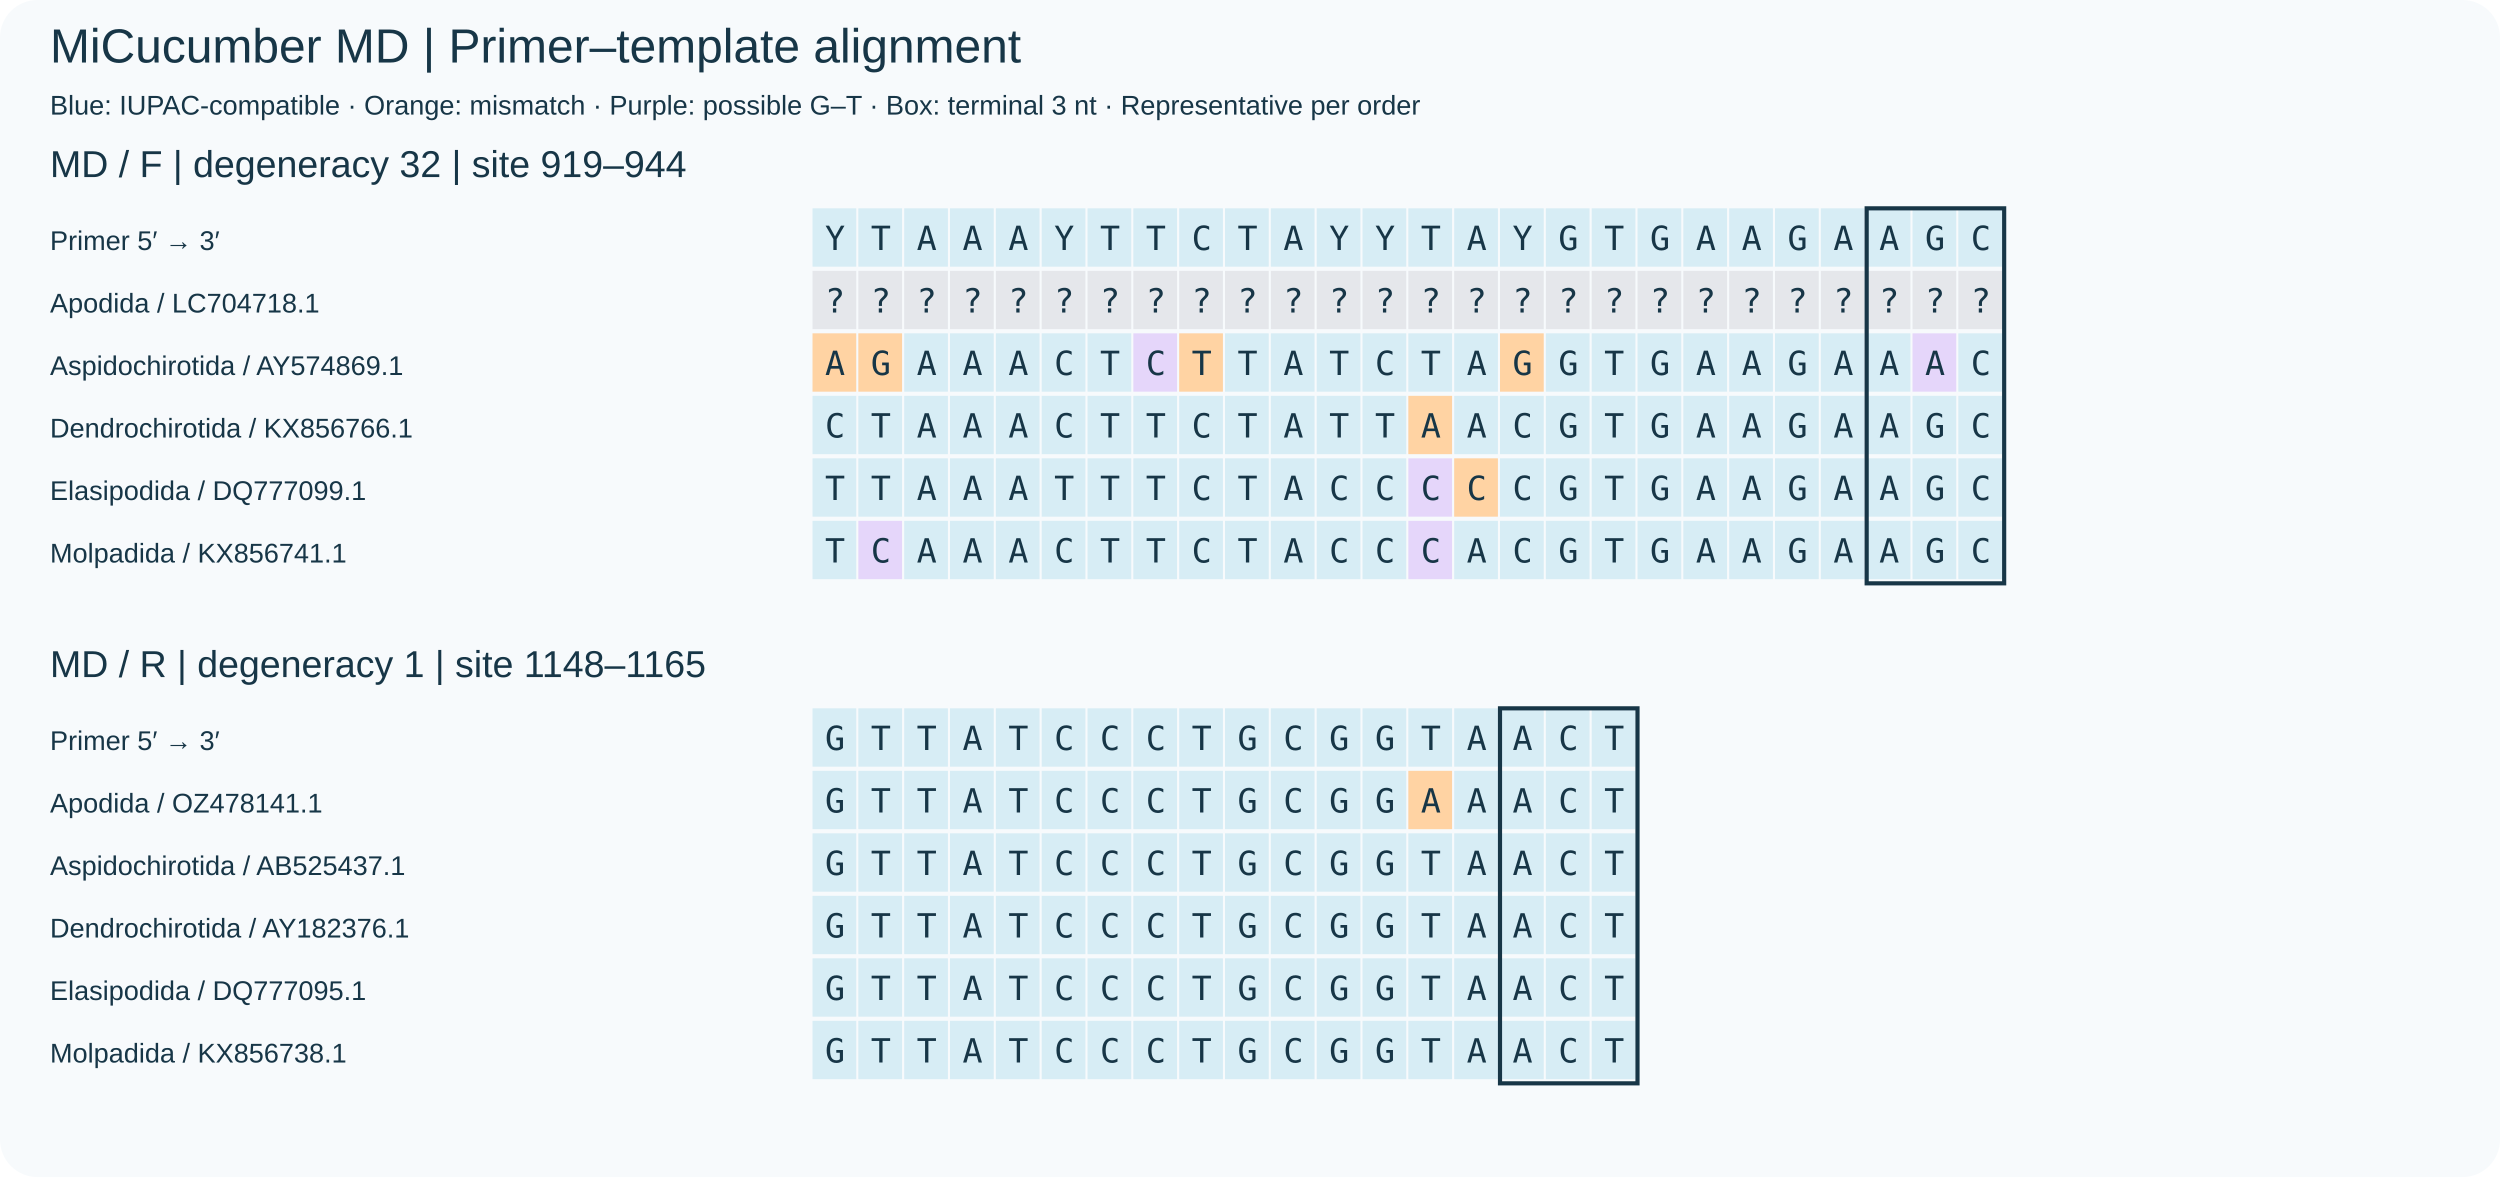
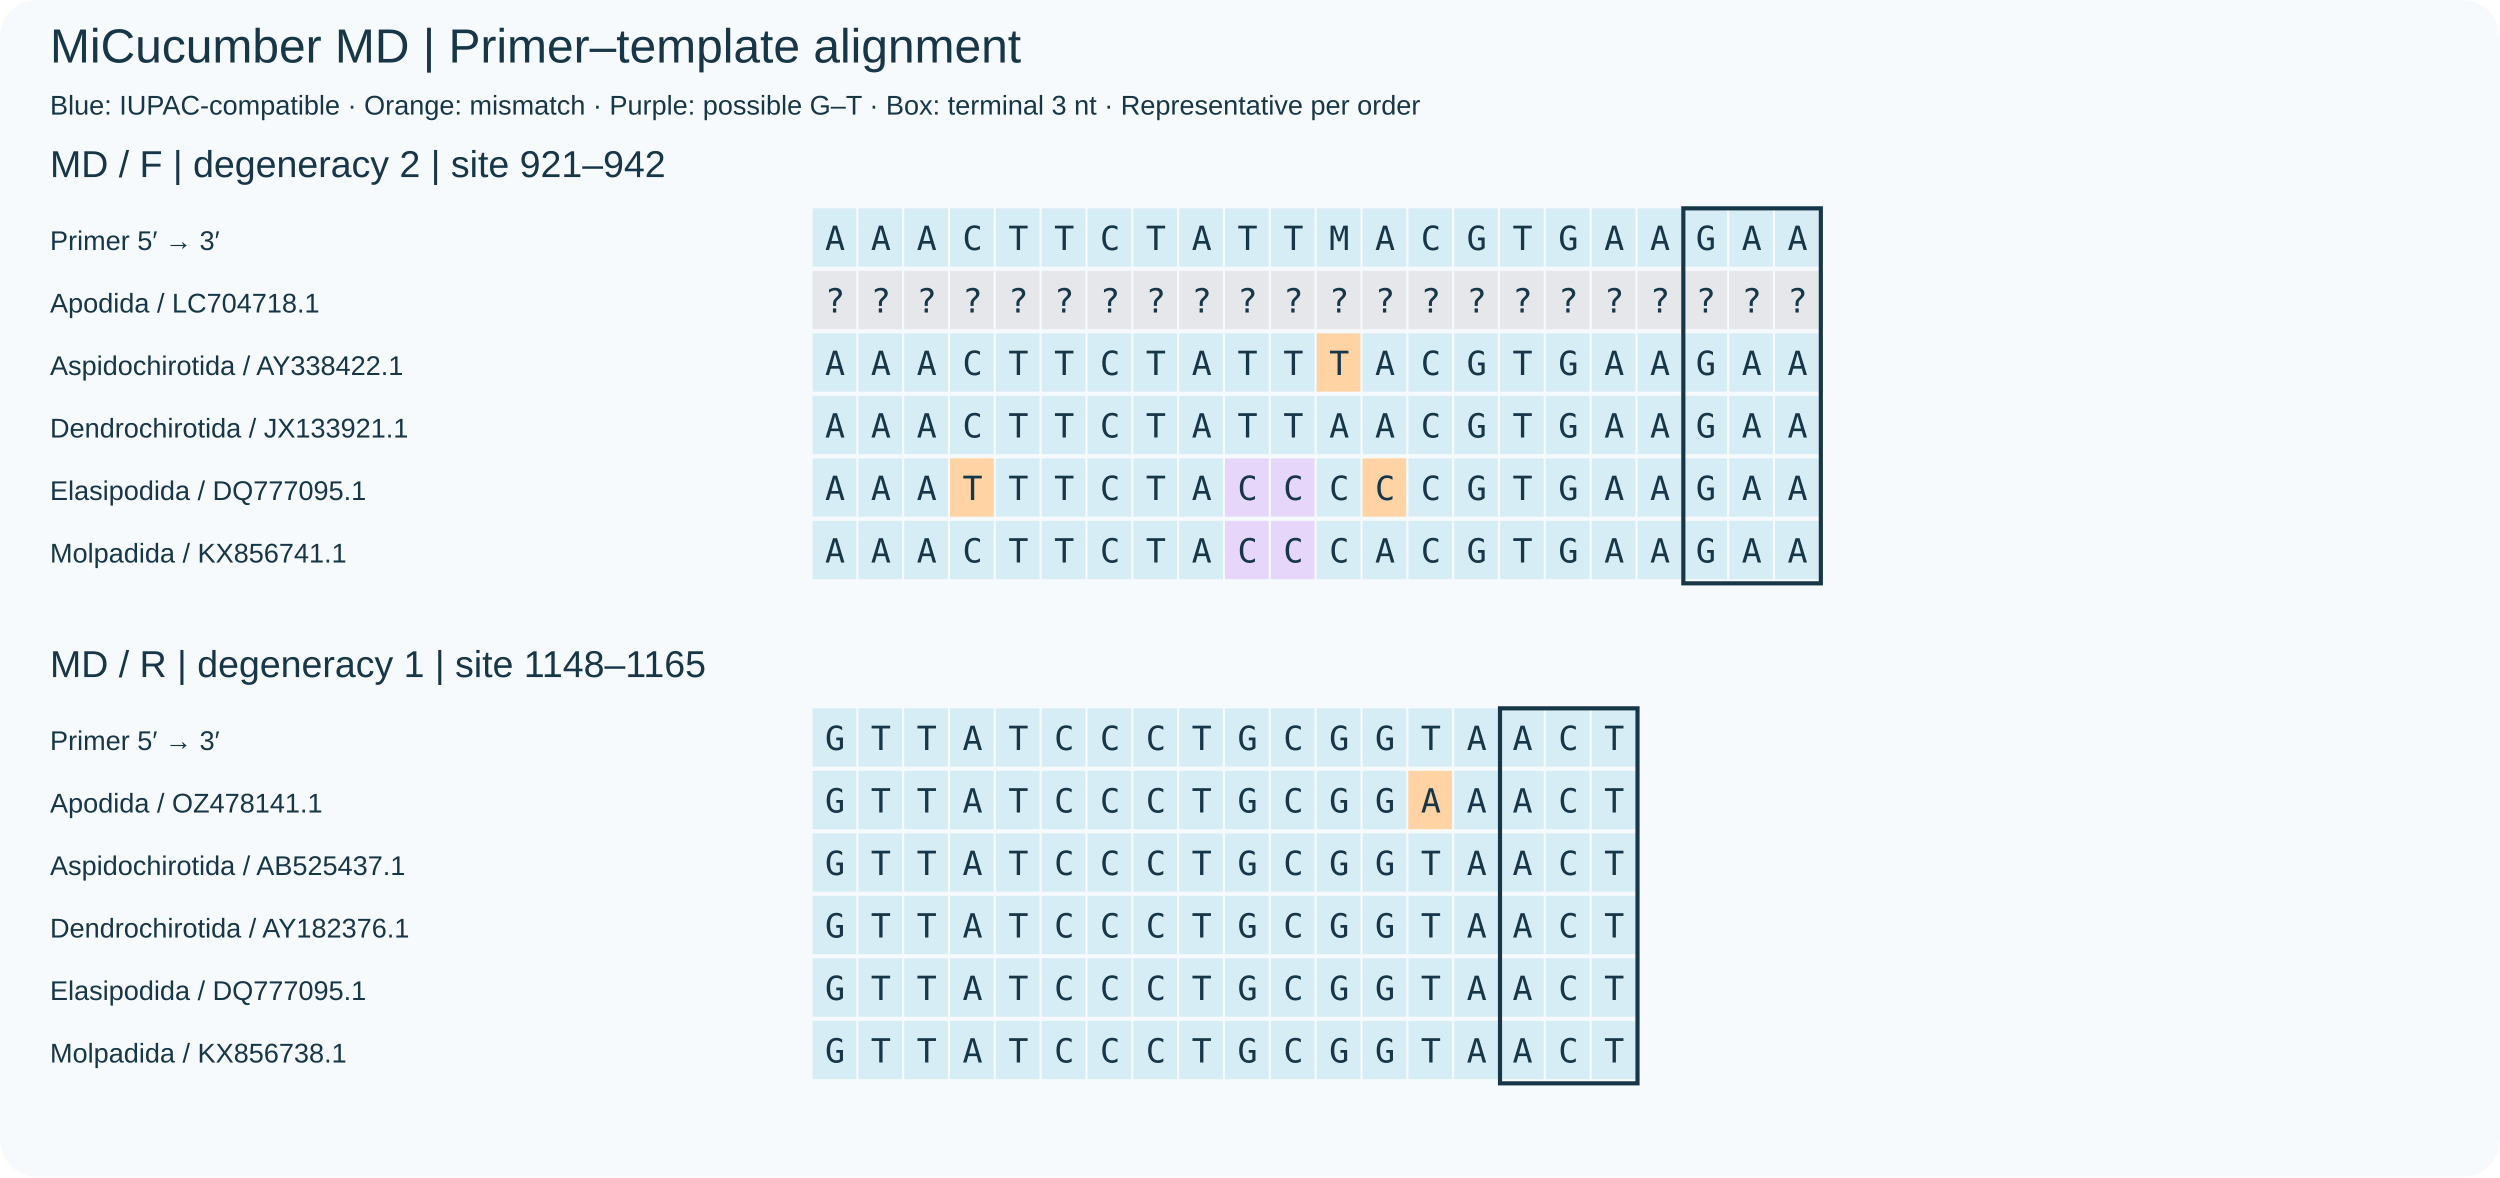
<svg xmlns="http://www.w3.org/2000/svg" width="1200" height="565">
  <rect width="100%" height="100%" rx="18" fill="#f7fafc" />
  <g font-family="Arial" fill="#173647">
    <text x="24" y="30" font-size="23">MiCucumber MD | Primer–template alignment</text>
    <text x="24" y="55" font-size="13">Blue: IUPAC-compatible · Orange: mismatch · Purple: possible G–T · Box: terminal 3 nt · Representative per order</text>
-     <text x="24" y="85" font-size="18">MD / F | degeneracy 32 | site 919–944</text>
+     <text x="24" y="85" font-size="18">MD / F | degeneracy 2 | site 921–942</text>
    <text x="24" y="120" font-size="13">Primer 5′ → 3′</text>
    <rect x="390" y="100" width="21" height="28" fill="#d7edf5" />
-     <text x="396" y="120" font-family="monospace" font-size="16">Y</text>
+     <text x="396" y="120" font-family="monospace" font-size="16">A</text>
    <rect x="412" y="100" width="21" height="28" fill="#d7edf5" />
-     <text x="418" y="120" font-family="monospace" font-size="16">T</text>
+     <text x="418" y="120" font-family="monospace" font-size="16">A</text>
    <rect x="434" y="100" width="21" height="28" fill="#d7edf5" />
    <text x="440" y="120" font-family="monospace" font-size="16">A</text>
    <rect x="456" y="100" width="21" height="28" fill="#d7edf5" />
-     <text x="462" y="120" font-family="monospace" font-size="16">A</text>
+     <text x="462" y="120" font-family="monospace" font-size="16">C</text>
    <rect x="478" y="100" width="21" height="28" fill="#d7edf5" />
-     <text x="484" y="120" font-family="monospace" font-size="16">A</text>
+     <text x="484" y="120" font-family="monospace" font-size="16">T</text>
    <rect x="500" y="100" width="21" height="28" fill="#d7edf5" />
-     <text x="506" y="120" font-family="monospace" font-size="16">Y</text>
+     <text x="506" y="120" font-family="monospace" font-size="16">T</text>
    <rect x="522" y="100" width="21" height="28" fill="#d7edf5" />
-     <text x="528" y="120" font-family="monospace" font-size="16">T</text>
+     <text x="528" y="120" font-family="monospace" font-size="16">C</text>
    <rect x="544" y="100" width="21" height="28" fill="#d7edf5" />
    <text x="550" y="120" font-family="monospace" font-size="16">T</text>
    <rect x="566" y="100" width="21" height="28" fill="#d7edf5" />
-     <text x="572" y="120" font-family="monospace" font-size="16">C</text>
+     <text x="572" y="120" font-family="monospace" font-size="16">A</text>
    <rect x="588" y="100" width="21" height="28" fill="#d7edf5" />
    <text x="594" y="120" font-family="monospace" font-size="16">T</text>
    <rect x="610" y="100" width="21" height="28" fill="#d7edf5" />
-     <text x="616" y="120" font-family="monospace" font-size="16">A</text>
+     <text x="616" y="120" font-family="monospace" font-size="16">T</text>
    <rect x="632" y="100" width="21" height="28" fill="#d7edf5" />
-     <text x="638" y="120" font-family="monospace" font-size="16">Y</text>
+     <text x="638" y="120" font-family="monospace" font-size="16">M</text>
    <rect x="654" y="100" width="21" height="28" fill="#d7edf5" />
-     <text x="660" y="120" font-family="monospace" font-size="16">Y</text>
+     <text x="660" y="120" font-family="monospace" font-size="16">A</text>
    <rect x="676" y="100" width="21" height="28" fill="#d7edf5" />
-     <text x="682" y="120" font-family="monospace" font-size="16">T</text>
+     <text x="682" y="120" font-family="monospace" font-size="16">C</text>
    <rect x="698" y="100" width="21" height="28" fill="#d7edf5" />
-     <text x="704" y="120" font-family="monospace" font-size="16">A</text>
+     <text x="704" y="120" font-family="monospace" font-size="16">G</text>
    <rect x="720" y="100" width="21" height="28" fill="#d7edf5" />
-     <text x="726" y="120" font-family="monospace" font-size="16">Y</text>
+     <text x="726" y="120" font-family="monospace" font-size="16">T</text>
    <rect x="742" y="100" width="21" height="28" fill="#d7edf5" />
    <text x="748" y="120" font-family="monospace" font-size="16">G</text>
    <rect x="764" y="100" width="21" height="28" fill="#d7edf5" />
-     <text x="770" y="120" font-family="monospace" font-size="16">T</text>
+     <text x="770" y="120" font-family="monospace" font-size="16">A</text>
    <rect x="786" y="100" width="21" height="28" fill="#d7edf5" />
-     <text x="792" y="120" font-family="monospace" font-size="16">G</text>
+     <text x="792" y="120" font-family="monospace" font-size="16">A</text>
    <rect x="808" y="100" width="21" height="28" fill="#d7edf5" />
-     <text x="814" y="120" font-family="monospace" font-size="16">A</text>
+     <text x="814" y="120" font-family="monospace" font-size="16">G</text>
    <rect x="830" y="100" width="21" height="28" fill="#d7edf5" />
    <text x="836" y="120" font-family="monospace" font-size="16">A</text>
    <rect x="852" y="100" width="21" height="28" fill="#d7edf5" />
-     <text x="858" y="120" font-family="monospace" font-size="16">G</text>
-     <rect x="874" y="100" width="21" height="28" fill="#d7edf5" />
-     <text x="880" y="120" font-family="monospace" font-size="16">A</text>
-     <rect x="896" y="100" width="21" height="28" fill="#d7edf5" />
-     <text x="902" y="120" font-family="monospace" font-size="16">A</text>
-     <rect x="918" y="100" width="21" height="28" fill="#d7edf5" />
-     <text x="924" y="120" font-family="monospace" font-size="16">G</text>
-     <rect x="940" y="100" width="21" height="28" fill="#d7edf5" />
-     <text x="946" y="120" font-family="monospace" font-size="16">C</text>
+     <text x="858" y="120" font-family="monospace" font-size="16">A</text>
    <text x="24" y="150" font-size="13">Apodida / LC704718.1</text>
    <rect x="390" y="130" width="21" height="28" fill="#e5e7eb" />
    <text x="396" y="150" font-family="monospace" font-size="16">?</text>
    <rect x="412" y="130" width="21" height="28" fill="#e5e7eb" />
    <text x="418" y="150" font-family="monospace" font-size="16">?</text>
    <rect x="434" y="130" width="21" height="28" fill="#e5e7eb" />
    <text x="440" y="150" font-family="monospace" font-size="16">?</text>
    <rect x="456" y="130" width="21" height="28" fill="#e5e7eb" />
    <text x="462" y="150" font-family="monospace" font-size="16">?</text>
    <rect x="478" y="130" width="21" height="28" fill="#e5e7eb" />
    <text x="484" y="150" font-family="monospace" font-size="16">?</text>
    <rect x="500" y="130" width="21" height="28" fill="#e5e7eb" />
    <text x="506" y="150" font-family="monospace" font-size="16">?</text>
    <rect x="522" y="130" width="21" height="28" fill="#e5e7eb" />
    <text x="528" y="150" font-family="monospace" font-size="16">?</text>
    <rect x="544" y="130" width="21" height="28" fill="#e5e7eb" />
    <text x="550" y="150" font-family="monospace" font-size="16">?</text>
    <rect x="566" y="130" width="21" height="28" fill="#e5e7eb" />
    <text x="572" y="150" font-family="monospace" font-size="16">?</text>
    <rect x="588" y="130" width="21" height="28" fill="#e5e7eb" />
    <text x="594" y="150" font-family="monospace" font-size="16">?</text>
    <rect x="610" y="130" width="21" height="28" fill="#e5e7eb" />
    <text x="616" y="150" font-family="monospace" font-size="16">?</text>
    <rect x="632" y="130" width="21" height="28" fill="#e5e7eb" />
    <text x="638" y="150" font-family="monospace" font-size="16">?</text>
    <rect x="654" y="130" width="21" height="28" fill="#e5e7eb" />
    <text x="660" y="150" font-family="monospace" font-size="16">?</text>
    <rect x="676" y="130" width="21" height="28" fill="#e5e7eb" />
    <text x="682" y="150" font-family="monospace" font-size="16">?</text>
    <rect x="698" y="130" width="21" height="28" fill="#e5e7eb" />
    <text x="704" y="150" font-family="monospace" font-size="16">?</text>
    <rect x="720" y="130" width="21" height="28" fill="#e5e7eb" />
    <text x="726" y="150" font-family="monospace" font-size="16">?</text>
    <rect x="742" y="130" width="21" height="28" fill="#e5e7eb" />
    <text x="748" y="150" font-family="monospace" font-size="16">?</text>
    <rect x="764" y="130" width="21" height="28" fill="#e5e7eb" />
    <text x="770" y="150" font-family="monospace" font-size="16">?</text>
    <rect x="786" y="130" width="21" height="28" fill="#e5e7eb" />
    <text x="792" y="150" font-family="monospace" font-size="16">?</text>
    <rect x="808" y="130" width="21" height="28" fill="#e5e7eb" />
    <text x="814" y="150" font-family="monospace" font-size="16">?</text>
    <rect x="830" y="130" width="21" height="28" fill="#e5e7eb" />
    <text x="836" y="150" font-family="monospace" font-size="16">?</text>
    <rect x="852" y="130" width="21" height="28" fill="#e5e7eb" />
    <text x="858" y="150" font-family="monospace" font-size="16">?</text>
-     <rect x="874" y="130" width="21" height="28" fill="#e5e7eb" />
-     <text x="880" y="150" font-family="monospace" font-size="16">?</text>
-     <rect x="896" y="130" width="21" height="28" fill="#e5e7eb" />
-     <text x="902" y="150" font-family="monospace" font-size="16">?</text>
-     <rect x="918" y="130" width="21" height="28" fill="#e5e7eb" />
-     <text x="924" y="150" font-family="monospace" font-size="16">?</text>
-     <rect x="940" y="130" width="21" height="28" fill="#e5e7eb" />
-     <text x="946" y="150" font-family="monospace" font-size="16">?</text>
-     <text x="24" y="180" font-size="13">Aspidochirotida / AY574869.1</text>
-     <rect x="390" y="160" width="21" height="28" fill="#ffd3a3" />
+     <text x="24" y="180" font-size="13">Aspidochirotida / AY338422.1</text>
+     <rect x="390" y="160" width="21" height="28" fill="#d7edf5" />
    <text x="396" y="180" font-family="monospace" font-size="16">A</text>
-     <rect x="412" y="160" width="21" height="28" fill="#ffd3a3" />
-     <text x="418" y="180" font-family="monospace" font-size="16">G</text>
+     <rect x="412" y="160" width="21" height="28" fill="#d7edf5" />
+     <text x="418" y="180" font-family="monospace" font-size="16">A</text>
    <rect x="434" y="160" width="21" height="28" fill="#d7edf5" />
    <text x="440" y="180" font-family="monospace" font-size="16">A</text>
    <rect x="456" y="160" width="21" height="28" fill="#d7edf5" />
-     <text x="462" y="180" font-family="monospace" font-size="16">A</text>
+     <text x="462" y="180" font-family="monospace" font-size="16">C</text>
    <rect x="478" y="160" width="21" height="28" fill="#d7edf5" />
-     <text x="484" y="180" font-family="monospace" font-size="16">A</text>
+     <text x="484" y="180" font-family="monospace" font-size="16">T</text>
    <rect x="500" y="160" width="21" height="28" fill="#d7edf5" />
-     <text x="506" y="180" font-family="monospace" font-size="16">C</text>
+     <text x="506" y="180" font-family="monospace" font-size="16">T</text>
    <rect x="522" y="160" width="21" height="28" fill="#d7edf5" />
-     <text x="528" y="180" font-family="monospace" font-size="16">T</text>
-     <rect x="544" y="160" width="21" height="28" fill="#e5d6fa" />
-     <text x="550" y="180" font-family="monospace" font-size="16">C</text>
-     <rect x="566" y="160" width="21" height="28" fill="#ffd3a3" />
-     <text x="572" y="180" font-family="monospace" font-size="16">T</text>
+     <text x="528" y="180" font-family="monospace" font-size="16">C</text>
+     <rect x="544" y="160" width="21" height="28" fill="#d7edf5" />
+     <text x="550" y="180" font-family="monospace" font-size="16">T</text>
+     <rect x="566" y="160" width="21" height="28" fill="#d7edf5" />
+     <text x="572" y="180" font-family="monospace" font-size="16">A</text>
    <rect x="588" y="160" width="21" height="28" fill="#d7edf5" />
    <text x="594" y="180" font-family="monospace" font-size="16">T</text>
    <rect x="610" y="160" width="21" height="28" fill="#d7edf5" />
-     <text x="616" y="180" font-family="monospace" font-size="16">A</text>
-     <rect x="632" y="160" width="21" height="28" fill="#d7edf5" />
+     <text x="616" y="180" font-family="monospace" font-size="16">T</text>
+     <rect x="632" y="160" width="21" height="28" fill="#ffd3a3" />
    <text x="638" y="180" font-family="monospace" font-size="16">T</text>
    <rect x="654" y="160" width="21" height="28" fill="#d7edf5" />
-     <text x="660" y="180" font-family="monospace" font-size="16">C</text>
+     <text x="660" y="180" font-family="monospace" font-size="16">A</text>
    <rect x="676" y="160" width="21" height="28" fill="#d7edf5" />
-     <text x="682" y="180" font-family="monospace" font-size="16">T</text>
+     <text x="682" y="180" font-family="monospace" font-size="16">C</text>
    <rect x="698" y="160" width="21" height="28" fill="#d7edf5" />
-     <text x="704" y="180" font-family="monospace" font-size="16">A</text>
-     <rect x="720" y="160" width="21" height="28" fill="#ffd3a3" />
-     <text x="726" y="180" font-family="monospace" font-size="16">G</text>
+     <text x="704" y="180" font-family="monospace" font-size="16">G</text>
+     <rect x="720" y="160" width="21" height="28" fill="#d7edf5" />
+     <text x="726" y="180" font-family="monospace" font-size="16">T</text>
    <rect x="742" y="160" width="21" height="28" fill="#d7edf5" />
    <text x="748" y="180" font-family="monospace" font-size="16">G</text>
    <rect x="764" y="160" width="21" height="28" fill="#d7edf5" />
-     <text x="770" y="180" font-family="monospace" font-size="16">T</text>
+     <text x="770" y="180" font-family="monospace" font-size="16">A</text>
    <rect x="786" y="160" width="21" height="28" fill="#d7edf5" />
-     <text x="792" y="180" font-family="monospace" font-size="16">G</text>
+     <text x="792" y="180" font-family="monospace" font-size="16">A</text>
    <rect x="808" y="160" width="21" height="28" fill="#d7edf5" />
-     <text x="814" y="180" font-family="monospace" font-size="16">A</text>
+     <text x="814" y="180" font-family="monospace" font-size="16">G</text>
    <rect x="830" y="160" width="21" height="28" fill="#d7edf5" />
    <text x="836" y="180" font-family="monospace" font-size="16">A</text>
    <rect x="852" y="160" width="21" height="28" fill="#d7edf5" />
-     <text x="858" y="180" font-family="monospace" font-size="16">G</text>
-     <rect x="874" y="160" width="21" height="28" fill="#d7edf5" />
-     <text x="880" y="180" font-family="monospace" font-size="16">A</text>
-     <rect x="896" y="160" width="21" height="28" fill="#d7edf5" />
-     <text x="902" y="180" font-family="monospace" font-size="16">A</text>
-     <rect x="918" y="160" width="21" height="28" fill="#e5d6fa" />
-     <text x="924" y="180" font-family="monospace" font-size="16">A</text>
-     <rect x="940" y="160" width="21" height="28" fill="#d7edf5" />
-     <text x="946" y="180" font-family="monospace" font-size="16">C</text>
-     <text x="24" y="210" font-size="13">Dendrochirotida / KX856766.1</text>
+     <text x="858" y="180" font-family="monospace" font-size="16">A</text>
+     <text x="24" y="210" font-size="13">Dendrochirotida / JX133921.1</text>
    <rect x="390" y="190" width="21" height="28" fill="#d7edf5" />
-     <text x="396" y="210" font-family="monospace" font-size="16">C</text>
+     <text x="396" y="210" font-family="monospace" font-size="16">A</text>
    <rect x="412" y="190" width="21" height="28" fill="#d7edf5" />
-     <text x="418" y="210" font-family="monospace" font-size="16">T</text>
+     <text x="418" y="210" font-family="monospace" font-size="16">A</text>
    <rect x="434" y="190" width="21" height="28" fill="#d7edf5" />
    <text x="440" y="210" font-family="monospace" font-size="16">A</text>
    <rect x="456" y="190" width="21" height="28" fill="#d7edf5" />
-     <text x="462" y="210" font-family="monospace" font-size="16">A</text>
+     <text x="462" y="210" font-family="monospace" font-size="16">C</text>
    <rect x="478" y="190" width="21" height="28" fill="#d7edf5" />
-     <text x="484" y="210" font-family="monospace" font-size="16">A</text>
+     <text x="484" y="210" font-family="monospace" font-size="16">T</text>
    <rect x="500" y="190" width="21" height="28" fill="#d7edf5" />
-     <text x="506" y="210" font-family="monospace" font-size="16">C</text>
+     <text x="506" y="210" font-family="monospace" font-size="16">T</text>
    <rect x="522" y="190" width="21" height="28" fill="#d7edf5" />
-     <text x="528" y="210" font-family="monospace" font-size="16">T</text>
+     <text x="528" y="210" font-family="monospace" font-size="16">C</text>
    <rect x="544" y="190" width="21" height="28" fill="#d7edf5" />
    <text x="550" y="210" font-family="monospace" font-size="16">T</text>
    <rect x="566" y="190" width="21" height="28" fill="#d7edf5" />
-     <text x="572" y="210" font-family="monospace" font-size="16">C</text>
+     <text x="572" y="210" font-family="monospace" font-size="16">A</text>
    <rect x="588" y="190" width="21" height="28" fill="#d7edf5" />
    <text x="594" y="210" font-family="monospace" font-size="16">T</text>
    <rect x="610" y="190" width="21" height="28" fill="#d7edf5" />
-     <text x="616" y="210" font-family="monospace" font-size="16">A</text>
+     <text x="616" y="210" font-family="monospace" font-size="16">T</text>
    <rect x="632" y="190" width="21" height="28" fill="#d7edf5" />
-     <text x="638" y="210" font-family="monospace" font-size="16">T</text>
+     <text x="638" y="210" font-family="monospace" font-size="16">A</text>
    <rect x="654" y="190" width="21" height="28" fill="#d7edf5" />
-     <text x="660" y="210" font-family="monospace" font-size="16">T</text>
-     <rect x="676" y="190" width="21" height="28" fill="#ffd3a3" />
-     <text x="682" y="210" font-family="monospace" font-size="16">A</text>
+     <text x="660" y="210" font-family="monospace" font-size="16">A</text>
+     <rect x="676" y="190" width="21" height="28" fill="#d7edf5" />
+     <text x="682" y="210" font-family="monospace" font-size="16">C</text>
    <rect x="698" y="190" width="21" height="28" fill="#d7edf5" />
-     <text x="704" y="210" font-family="monospace" font-size="16">A</text>
+     <text x="704" y="210" font-family="monospace" font-size="16">G</text>
    <rect x="720" y="190" width="21" height="28" fill="#d7edf5" />
-     <text x="726" y="210" font-family="monospace" font-size="16">C</text>
+     <text x="726" y="210" font-family="monospace" font-size="16">T</text>
    <rect x="742" y="190" width="21" height="28" fill="#d7edf5" />
    <text x="748" y="210" font-family="monospace" font-size="16">G</text>
    <rect x="764" y="190" width="21" height="28" fill="#d7edf5" />
-     <text x="770" y="210" font-family="monospace" font-size="16">T</text>
+     <text x="770" y="210" font-family="monospace" font-size="16">A</text>
    <rect x="786" y="190" width="21" height="28" fill="#d7edf5" />
-     <text x="792" y="210" font-family="monospace" font-size="16">G</text>
+     <text x="792" y="210" font-family="monospace" font-size="16">A</text>
    <rect x="808" y="190" width="21" height="28" fill="#d7edf5" />
-     <text x="814" y="210" font-family="monospace" font-size="16">A</text>
+     <text x="814" y="210" font-family="monospace" font-size="16">G</text>
    <rect x="830" y="190" width="21" height="28" fill="#d7edf5" />
    <text x="836" y="210" font-family="monospace" font-size="16">A</text>
    <rect x="852" y="190" width="21" height="28" fill="#d7edf5" />
-     <text x="858" y="210" font-family="monospace" font-size="16">G</text>
-     <rect x="874" y="190" width="21" height="28" fill="#d7edf5" />
-     <text x="880" y="210" font-family="monospace" font-size="16">A</text>
-     <rect x="896" y="190" width="21" height="28" fill="#d7edf5" />
-     <text x="902" y="210" font-family="monospace" font-size="16">A</text>
-     <rect x="918" y="190" width="21" height="28" fill="#d7edf5" />
-     <text x="924" y="210" font-family="monospace" font-size="16">G</text>
-     <rect x="940" y="190" width="21" height="28" fill="#d7edf5" />
-     <text x="946" y="210" font-family="monospace" font-size="16">C</text>
-     <text x="24" y="240" font-size="13">Elasipodida / DQ777099.1</text>
+     <text x="858" y="210" font-family="monospace" font-size="16">A</text>
+     <text x="24" y="240" font-size="13">Elasipodida / DQ777095.1</text>
    <rect x="390" y="220" width="21" height="28" fill="#d7edf5" />
-     <text x="396" y="240" font-family="monospace" font-size="16">T</text>
+     <text x="396" y="240" font-family="monospace" font-size="16">A</text>
    <rect x="412" y="220" width="21" height="28" fill="#d7edf5" />
-     <text x="418" y="240" font-family="monospace" font-size="16">T</text>
+     <text x="418" y="240" font-family="monospace" font-size="16">A</text>
    <rect x="434" y="220" width="21" height="28" fill="#d7edf5" />
    <text x="440" y="240" font-family="monospace" font-size="16">A</text>
-     <rect x="456" y="220" width="21" height="28" fill="#d7edf5" />
-     <text x="462" y="240" font-family="monospace" font-size="16">A</text>
+     <rect x="456" y="220" width="21" height="28" fill="#ffd3a3" />
+     <text x="462" y="240" font-family="monospace" font-size="16">T</text>
    <rect x="478" y="220" width="21" height="28" fill="#d7edf5" />
-     <text x="484" y="240" font-family="monospace" font-size="16">A</text>
+     <text x="484" y="240" font-family="monospace" font-size="16">T</text>
    <rect x="500" y="220" width="21" height="28" fill="#d7edf5" />
    <text x="506" y="240" font-family="monospace" font-size="16">T</text>
    <rect x="522" y="220" width="21" height="28" fill="#d7edf5" />
-     <text x="528" y="240" font-family="monospace" font-size="16">T</text>
+     <text x="528" y="240" font-family="monospace" font-size="16">C</text>
    <rect x="544" y="220" width="21" height="28" fill="#d7edf5" />
    <text x="550" y="240" font-family="monospace" font-size="16">T</text>
    <rect x="566" y="220" width="21" height="28" fill="#d7edf5" />
-     <text x="572" y="240" font-family="monospace" font-size="16">C</text>
-     <rect x="588" y="220" width="21" height="28" fill="#d7edf5" />
-     <text x="594" y="240" font-family="monospace" font-size="16">T</text>
-     <rect x="610" y="220" width="21" height="28" fill="#d7edf5" />
-     <text x="616" y="240" font-family="monospace" font-size="16">A</text>
+     <text x="572" y="240" font-family="monospace" font-size="16">A</text>
+     <rect x="588" y="220" width="21" height="28" fill="#e5d6fa" />
+     <text x="594" y="240" font-family="monospace" font-size="16">C</text>
+     <rect x="610" y="220" width="21" height="28" fill="#e5d6fa" />
+     <text x="616" y="240" font-family="monospace" font-size="16">C</text>
    <rect x="632" y="220" width="21" height="28" fill="#d7edf5" />
    <text x="638" y="240" font-family="monospace" font-size="16">C</text>
-     <rect x="654" y="220" width="21" height="28" fill="#d7edf5" />
+     <rect x="654" y="220" width="21" height="28" fill="#ffd3a3" />
    <text x="660" y="240" font-family="monospace" font-size="16">C</text>
-     <rect x="676" y="220" width="21" height="28" fill="#e5d6fa" />
+     <rect x="676" y="220" width="21" height="28" fill="#d7edf5" />
    <text x="682" y="240" font-family="monospace" font-size="16">C</text>
-     <rect x="698" y="220" width="21" height="28" fill="#ffd3a3" />
-     <text x="704" y="240" font-family="monospace" font-size="16">C</text>
+     <rect x="698" y="220" width="21" height="28" fill="#d7edf5" />
+     <text x="704" y="240" font-family="monospace" font-size="16">G</text>
    <rect x="720" y="220" width="21" height="28" fill="#d7edf5" />
-     <text x="726" y="240" font-family="monospace" font-size="16">C</text>
+     <text x="726" y="240" font-family="monospace" font-size="16">T</text>
    <rect x="742" y="220" width="21" height="28" fill="#d7edf5" />
    <text x="748" y="240" font-family="monospace" font-size="16">G</text>
    <rect x="764" y="220" width="21" height="28" fill="#d7edf5" />
-     <text x="770" y="240" font-family="monospace" font-size="16">T</text>
+     <text x="770" y="240" font-family="monospace" font-size="16">A</text>
    <rect x="786" y="220" width="21" height="28" fill="#d7edf5" />
-     <text x="792" y="240" font-family="monospace" font-size="16">G</text>
+     <text x="792" y="240" font-family="monospace" font-size="16">A</text>
    <rect x="808" y="220" width="21" height="28" fill="#d7edf5" />
-     <text x="814" y="240" font-family="monospace" font-size="16">A</text>
+     <text x="814" y="240" font-family="monospace" font-size="16">G</text>
    <rect x="830" y="220" width="21" height="28" fill="#d7edf5" />
    <text x="836" y="240" font-family="monospace" font-size="16">A</text>
    <rect x="852" y="220" width="21" height="28" fill="#d7edf5" />
-     <text x="858" y="240" font-family="monospace" font-size="16">G</text>
-     <rect x="874" y="220" width="21" height="28" fill="#d7edf5" />
-     <text x="880" y="240" font-family="monospace" font-size="16">A</text>
-     <rect x="896" y="220" width="21" height="28" fill="#d7edf5" />
-     <text x="902" y="240" font-family="monospace" font-size="16">A</text>
-     <rect x="918" y="220" width="21" height="28" fill="#d7edf5" />
-     <text x="924" y="240" font-family="monospace" font-size="16">G</text>
-     <rect x="940" y="220" width="21" height="28" fill="#d7edf5" />
-     <text x="946" y="240" font-family="monospace" font-size="16">C</text>
+     <text x="858" y="240" font-family="monospace" font-size="16">A</text>
    <text x="24" y="270" font-size="13">Molpadida / KX856741.1</text>
    <rect x="390" y="250" width="21" height="28" fill="#d7edf5" />
-     <text x="396" y="270" font-family="monospace" font-size="16">T</text>
-     <rect x="412" y="250" width="21" height="28" fill="#e5d6fa" />
-     <text x="418" y="270" font-family="monospace" font-size="16">C</text>
+     <text x="396" y="270" font-family="monospace" font-size="16">A</text>
+     <rect x="412" y="250" width="21" height="28" fill="#d7edf5" />
+     <text x="418" y="270" font-family="monospace" font-size="16">A</text>
    <rect x="434" y="250" width="21" height="28" fill="#d7edf5" />
    <text x="440" y="270" font-family="monospace" font-size="16">A</text>
    <rect x="456" y="250" width="21" height="28" fill="#d7edf5" />
-     <text x="462" y="270" font-family="monospace" font-size="16">A</text>
+     <text x="462" y="270" font-family="monospace" font-size="16">C</text>
    <rect x="478" y="250" width="21" height="28" fill="#d7edf5" />
-     <text x="484" y="270" font-family="monospace" font-size="16">A</text>
+     <text x="484" y="270" font-family="monospace" font-size="16">T</text>
    <rect x="500" y="250" width="21" height="28" fill="#d7edf5" />
-     <text x="506" y="270" font-family="monospace" font-size="16">C</text>
+     <text x="506" y="270" font-family="monospace" font-size="16">T</text>
    <rect x="522" y="250" width="21" height="28" fill="#d7edf5" />
-     <text x="528" y="270" font-family="monospace" font-size="16">T</text>
+     <text x="528" y="270" font-family="monospace" font-size="16">C</text>
    <rect x="544" y="250" width="21" height="28" fill="#d7edf5" />
    <text x="550" y="270" font-family="monospace" font-size="16">T</text>
    <rect x="566" y="250" width="21" height="28" fill="#d7edf5" />
-     <text x="572" y="270" font-family="monospace" font-size="16">C</text>
-     <rect x="588" y="250" width="21" height="28" fill="#d7edf5" />
-     <text x="594" y="270" font-family="monospace" font-size="16">T</text>
-     <rect x="610" y="250" width="21" height="28" fill="#d7edf5" />
-     <text x="616" y="270" font-family="monospace" font-size="16">A</text>
+     <text x="572" y="270" font-family="monospace" font-size="16">A</text>
+     <rect x="588" y="250" width="21" height="28" fill="#e5d6fa" />
+     <text x="594" y="270" font-family="monospace" font-size="16">C</text>
+     <rect x="610" y="250" width="21" height="28" fill="#e5d6fa" />
+     <text x="616" y="270" font-family="monospace" font-size="16">C</text>
    <rect x="632" y="250" width="21" height="28" fill="#d7edf5" />
    <text x="638" y="270" font-family="monospace" font-size="16">C</text>
    <rect x="654" y="250" width="21" height="28" fill="#d7edf5" />
-     <text x="660" y="270" font-family="monospace" font-size="16">C</text>
-     <rect x="676" y="250" width="21" height="28" fill="#e5d6fa" />
+     <text x="660" y="270" font-family="monospace" font-size="16">A</text>
+     <rect x="676" y="250" width="21" height="28" fill="#d7edf5" />
    <text x="682" y="270" font-family="monospace" font-size="16">C</text>
    <rect x="698" y="250" width="21" height="28" fill="#d7edf5" />
-     <text x="704" y="270" font-family="monospace" font-size="16">A</text>
+     <text x="704" y="270" font-family="monospace" font-size="16">G</text>
    <rect x="720" y="250" width="21" height="28" fill="#d7edf5" />
-     <text x="726" y="270" font-family="monospace" font-size="16">C</text>
+     <text x="726" y="270" font-family="monospace" font-size="16">T</text>
    <rect x="742" y="250" width="21" height="28" fill="#d7edf5" />
    <text x="748" y="270" font-family="monospace" font-size="16">G</text>
    <rect x="764" y="250" width="21" height="28" fill="#d7edf5" />
-     <text x="770" y="270" font-family="monospace" font-size="16">T</text>
+     <text x="770" y="270" font-family="monospace" font-size="16">A</text>
    <rect x="786" y="250" width="21" height="28" fill="#d7edf5" />
-     <text x="792" y="270" font-family="monospace" font-size="16">G</text>
+     <text x="792" y="270" font-family="monospace" font-size="16">A</text>
    <rect x="808" y="250" width="21" height="28" fill="#d7edf5" />
-     <text x="814" y="270" font-family="monospace" font-size="16">A</text>
+     <text x="814" y="270" font-family="monospace" font-size="16">G</text>
    <rect x="830" y="250" width="21" height="28" fill="#d7edf5" />
    <text x="836" y="270" font-family="monospace" font-size="16">A</text>
    <rect x="852" y="250" width="21" height="28" fill="#d7edf5" />
-     <text x="858" y="270" font-family="monospace" font-size="16">G</text>
-     <rect x="874" y="250" width="21" height="28" fill="#d7edf5" />
-     <text x="880" y="270" font-family="monospace" font-size="16">A</text>
-     <rect x="896" y="250" width="21" height="28" fill="#d7edf5" />
-     <text x="902" y="270" font-family="monospace" font-size="16">A</text>
-     <rect x="918" y="250" width="21" height="28" fill="#d7edf5" />
-     <text x="924" y="270" font-family="monospace" font-size="16">G</text>
-     <rect x="940" y="250" width="21" height="28" fill="#d7edf5" />
-     <text x="946" y="270" font-family="monospace" font-size="16">C</text>
-     <rect x="896" y="100" width="66" height="180" fill="none" stroke="#173647" stroke-width="2" />
+     <text x="858" y="270" font-family="monospace" font-size="16">A</text>
+     <rect x="808" y="100" width="66" height="180" fill="none" stroke="#173647" stroke-width="2" />
    <text x="24" y="325" font-size="18">MD / R | degeneracy 1 | site 1148–1165</text>
    <text x="24" y="360" font-size="13">Primer 5′ → 3′</text>
    <rect x="390" y="340" width="21" height="28" fill="#d7edf5" />
    <text x="396" y="360" font-family="monospace" font-size="16">G</text>
    <rect x="412" y="340" width="21" height="28" fill="#d7edf5" />
    <text x="418" y="360" font-family="monospace" font-size="16">T</text>
    <rect x="434" y="340" width="21" height="28" fill="#d7edf5" />
    <text x="440" y="360" font-family="monospace" font-size="16">T</text>
    <rect x="456" y="340" width="21" height="28" fill="#d7edf5" />
    <text x="462" y="360" font-family="monospace" font-size="16">A</text>
    <rect x="478" y="340" width="21" height="28" fill="#d7edf5" />
    <text x="484" y="360" font-family="monospace" font-size="16">T</text>
    <rect x="500" y="340" width="21" height="28" fill="#d7edf5" />
    <text x="506" y="360" font-family="monospace" font-size="16">C</text>
    <rect x="522" y="340" width="21" height="28" fill="#d7edf5" />
    <text x="528" y="360" font-family="monospace" font-size="16">C</text>
    <rect x="544" y="340" width="21" height="28" fill="#d7edf5" />
    <text x="550" y="360" font-family="monospace" font-size="16">C</text>
    <rect x="566" y="340" width="21" height="28" fill="#d7edf5" />
    <text x="572" y="360" font-family="monospace" font-size="16">T</text>
    <rect x="588" y="340" width="21" height="28" fill="#d7edf5" />
    <text x="594" y="360" font-family="monospace" font-size="16">G</text>
    <rect x="610" y="340" width="21" height="28" fill="#d7edf5" />
    <text x="616" y="360" font-family="monospace" font-size="16">C</text>
    <rect x="632" y="340" width="21" height="28" fill="#d7edf5" />
    <text x="638" y="360" font-family="monospace" font-size="16">G</text>
    <rect x="654" y="340" width="21" height="28" fill="#d7edf5" />
    <text x="660" y="360" font-family="monospace" font-size="16">G</text>
    <rect x="676" y="340" width="21" height="28" fill="#d7edf5" />
    <text x="682" y="360" font-family="monospace" font-size="16">T</text>
    <rect x="698" y="340" width="21" height="28" fill="#d7edf5" />
    <text x="704" y="360" font-family="monospace" font-size="16">A</text>
    <rect x="720" y="340" width="21" height="28" fill="#d7edf5" />
    <text x="726" y="360" font-family="monospace" font-size="16">A</text>
    <rect x="742" y="340" width="21" height="28" fill="#d7edf5" />
    <text x="748" y="360" font-family="monospace" font-size="16">C</text>
    <rect x="764" y="340" width="21" height="28" fill="#d7edf5" />
    <text x="770" y="360" font-family="monospace" font-size="16">T</text>
    <text x="24" y="390" font-size="13">Apodida / OZ478141.1</text>
    <rect x="390" y="370" width="21" height="28" fill="#d7edf5" />
    <text x="396" y="390" font-family="monospace" font-size="16">G</text>
    <rect x="412" y="370" width="21" height="28" fill="#d7edf5" />
    <text x="418" y="390" font-family="monospace" font-size="16">T</text>
    <rect x="434" y="370" width="21" height="28" fill="#d7edf5" />
    <text x="440" y="390" font-family="monospace" font-size="16">T</text>
    <rect x="456" y="370" width="21" height="28" fill="#d7edf5" />
    <text x="462" y="390" font-family="monospace" font-size="16">A</text>
    <rect x="478" y="370" width="21" height="28" fill="#d7edf5" />
    <text x="484" y="390" font-family="monospace" font-size="16">T</text>
    <rect x="500" y="370" width="21" height="28" fill="#d7edf5" />
    <text x="506" y="390" font-family="monospace" font-size="16">C</text>
    <rect x="522" y="370" width="21" height="28" fill="#d7edf5" />
    <text x="528" y="390" font-family="monospace" font-size="16">C</text>
    <rect x="544" y="370" width="21" height="28" fill="#d7edf5" />
    <text x="550" y="390" font-family="monospace" font-size="16">C</text>
    <rect x="566" y="370" width="21" height="28" fill="#d7edf5" />
    <text x="572" y="390" font-family="monospace" font-size="16">T</text>
    <rect x="588" y="370" width="21" height="28" fill="#d7edf5" />
    <text x="594" y="390" font-family="monospace" font-size="16">G</text>
    <rect x="610" y="370" width="21" height="28" fill="#d7edf5" />
    <text x="616" y="390" font-family="monospace" font-size="16">C</text>
    <rect x="632" y="370" width="21" height="28" fill="#d7edf5" />
    <text x="638" y="390" font-family="monospace" font-size="16">G</text>
    <rect x="654" y="370" width="21" height="28" fill="#d7edf5" />
    <text x="660" y="390" font-family="monospace" font-size="16">G</text>
    <rect x="676" y="370" width="21" height="28" fill="#ffd3a3" />
    <text x="682" y="390" font-family="monospace" font-size="16">A</text>
    <rect x="698" y="370" width="21" height="28" fill="#d7edf5" />
    <text x="704" y="390" font-family="monospace" font-size="16">A</text>
    <rect x="720" y="370" width="21" height="28" fill="#d7edf5" />
    <text x="726" y="390" font-family="monospace" font-size="16">A</text>
    <rect x="742" y="370" width="21" height="28" fill="#d7edf5" />
    <text x="748" y="390" font-family="monospace" font-size="16">C</text>
    <rect x="764" y="370" width="21" height="28" fill="#d7edf5" />
    <text x="770" y="390" font-family="monospace" font-size="16">T</text>
    <text x="24" y="420" font-size="13">Aspidochirotida / AB525437.1</text>
    <rect x="390" y="400" width="21" height="28" fill="#d7edf5" />
    <text x="396" y="420" font-family="monospace" font-size="16">G</text>
    <rect x="412" y="400" width="21" height="28" fill="#d7edf5" />
    <text x="418" y="420" font-family="monospace" font-size="16">T</text>
    <rect x="434" y="400" width="21" height="28" fill="#d7edf5" />
    <text x="440" y="420" font-family="monospace" font-size="16">T</text>
    <rect x="456" y="400" width="21" height="28" fill="#d7edf5" />
    <text x="462" y="420" font-family="monospace" font-size="16">A</text>
    <rect x="478" y="400" width="21" height="28" fill="#d7edf5" />
    <text x="484" y="420" font-family="monospace" font-size="16">T</text>
    <rect x="500" y="400" width="21" height="28" fill="#d7edf5" />
    <text x="506" y="420" font-family="monospace" font-size="16">C</text>
    <rect x="522" y="400" width="21" height="28" fill="#d7edf5" />
    <text x="528" y="420" font-family="monospace" font-size="16">C</text>
    <rect x="544" y="400" width="21" height="28" fill="#d7edf5" />
    <text x="550" y="420" font-family="monospace" font-size="16">C</text>
    <rect x="566" y="400" width="21" height="28" fill="#d7edf5" />
    <text x="572" y="420" font-family="monospace" font-size="16">T</text>
    <rect x="588" y="400" width="21" height="28" fill="#d7edf5" />
    <text x="594" y="420" font-family="monospace" font-size="16">G</text>
    <rect x="610" y="400" width="21" height="28" fill="#d7edf5" />
    <text x="616" y="420" font-family="monospace" font-size="16">C</text>
    <rect x="632" y="400" width="21" height="28" fill="#d7edf5" />
    <text x="638" y="420" font-family="monospace" font-size="16">G</text>
    <rect x="654" y="400" width="21" height="28" fill="#d7edf5" />
    <text x="660" y="420" font-family="monospace" font-size="16">G</text>
    <rect x="676" y="400" width="21" height="28" fill="#d7edf5" />
    <text x="682" y="420" font-family="monospace" font-size="16">T</text>
    <rect x="698" y="400" width="21" height="28" fill="#d7edf5" />
    <text x="704" y="420" font-family="monospace" font-size="16">A</text>
    <rect x="720" y="400" width="21" height="28" fill="#d7edf5" />
    <text x="726" y="420" font-family="monospace" font-size="16">A</text>
    <rect x="742" y="400" width="21" height="28" fill="#d7edf5" />
    <text x="748" y="420" font-family="monospace" font-size="16">C</text>
    <rect x="764" y="400" width="21" height="28" fill="#d7edf5" />
    <text x="770" y="420" font-family="monospace" font-size="16">T</text>
    <text x="24" y="450" font-size="13">Dendrochirotida / AY182376.1</text>
    <rect x="390" y="430" width="21" height="28" fill="#d7edf5" />
    <text x="396" y="450" font-family="monospace" font-size="16">G</text>
    <rect x="412" y="430" width="21" height="28" fill="#d7edf5" />
    <text x="418" y="450" font-family="monospace" font-size="16">T</text>
    <rect x="434" y="430" width="21" height="28" fill="#d7edf5" />
    <text x="440" y="450" font-family="monospace" font-size="16">T</text>
    <rect x="456" y="430" width="21" height="28" fill="#d7edf5" />
    <text x="462" y="450" font-family="monospace" font-size="16">A</text>
    <rect x="478" y="430" width="21" height="28" fill="#d7edf5" />
    <text x="484" y="450" font-family="monospace" font-size="16">T</text>
    <rect x="500" y="430" width="21" height="28" fill="#d7edf5" />
    <text x="506" y="450" font-family="monospace" font-size="16">C</text>
    <rect x="522" y="430" width="21" height="28" fill="#d7edf5" />
    <text x="528" y="450" font-family="monospace" font-size="16">C</text>
    <rect x="544" y="430" width="21" height="28" fill="#d7edf5" />
    <text x="550" y="450" font-family="monospace" font-size="16">C</text>
    <rect x="566" y="430" width="21" height="28" fill="#d7edf5" />
    <text x="572" y="450" font-family="monospace" font-size="16">T</text>
    <rect x="588" y="430" width="21" height="28" fill="#d7edf5" />
    <text x="594" y="450" font-family="monospace" font-size="16">G</text>
    <rect x="610" y="430" width="21" height="28" fill="#d7edf5" />
    <text x="616" y="450" font-family="monospace" font-size="16">C</text>
    <rect x="632" y="430" width="21" height="28" fill="#d7edf5" />
    <text x="638" y="450" font-family="monospace" font-size="16">G</text>
    <rect x="654" y="430" width="21" height="28" fill="#d7edf5" />
    <text x="660" y="450" font-family="monospace" font-size="16">G</text>
    <rect x="676" y="430" width="21" height="28" fill="#d7edf5" />
    <text x="682" y="450" font-family="monospace" font-size="16">T</text>
    <rect x="698" y="430" width="21" height="28" fill="#d7edf5" />
    <text x="704" y="450" font-family="monospace" font-size="16">A</text>
    <rect x="720" y="430" width="21" height="28" fill="#d7edf5" />
    <text x="726" y="450" font-family="monospace" font-size="16">A</text>
    <rect x="742" y="430" width="21" height="28" fill="#d7edf5" />
    <text x="748" y="450" font-family="monospace" font-size="16">C</text>
    <rect x="764" y="430" width="21" height="28" fill="#d7edf5" />
    <text x="770" y="450" font-family="monospace" font-size="16">T</text>
    <text x="24" y="480" font-size="13">Elasipodida / DQ777095.1</text>
    <rect x="390" y="460" width="21" height="28" fill="#d7edf5" />
    <text x="396" y="480" font-family="monospace" font-size="16">G</text>
    <rect x="412" y="460" width="21" height="28" fill="#d7edf5" />
    <text x="418" y="480" font-family="monospace" font-size="16">T</text>
    <rect x="434" y="460" width="21" height="28" fill="#d7edf5" />
    <text x="440" y="480" font-family="monospace" font-size="16">T</text>
    <rect x="456" y="460" width="21" height="28" fill="#d7edf5" />
    <text x="462" y="480" font-family="monospace" font-size="16">A</text>
    <rect x="478" y="460" width="21" height="28" fill="#d7edf5" />
    <text x="484" y="480" font-family="monospace" font-size="16">T</text>
    <rect x="500" y="460" width="21" height="28" fill="#d7edf5" />
    <text x="506" y="480" font-family="monospace" font-size="16">C</text>
    <rect x="522" y="460" width="21" height="28" fill="#d7edf5" />
    <text x="528" y="480" font-family="monospace" font-size="16">C</text>
    <rect x="544" y="460" width="21" height="28" fill="#d7edf5" />
    <text x="550" y="480" font-family="monospace" font-size="16">C</text>
    <rect x="566" y="460" width="21" height="28" fill="#d7edf5" />
    <text x="572" y="480" font-family="monospace" font-size="16">T</text>
    <rect x="588" y="460" width="21" height="28" fill="#d7edf5" />
    <text x="594" y="480" font-family="monospace" font-size="16">G</text>
    <rect x="610" y="460" width="21" height="28" fill="#d7edf5" />
    <text x="616" y="480" font-family="monospace" font-size="16">C</text>
    <rect x="632" y="460" width="21" height="28" fill="#d7edf5" />
    <text x="638" y="480" font-family="monospace" font-size="16">G</text>
    <rect x="654" y="460" width="21" height="28" fill="#d7edf5" />
    <text x="660" y="480" font-family="monospace" font-size="16">G</text>
    <rect x="676" y="460" width="21" height="28" fill="#d7edf5" />
    <text x="682" y="480" font-family="monospace" font-size="16">T</text>
    <rect x="698" y="460" width="21" height="28" fill="#d7edf5" />
    <text x="704" y="480" font-family="monospace" font-size="16">A</text>
    <rect x="720" y="460" width="21" height="28" fill="#d7edf5" />
    <text x="726" y="480" font-family="monospace" font-size="16">A</text>
    <rect x="742" y="460" width="21" height="28" fill="#d7edf5" />
    <text x="748" y="480" font-family="monospace" font-size="16">C</text>
    <rect x="764" y="460" width="21" height="28" fill="#d7edf5" />
    <text x="770" y="480" font-family="monospace" font-size="16">T</text>
    <text x="24" y="510" font-size="13">Molpadida / KX856738.1</text>
    <rect x="390" y="490" width="21" height="28" fill="#d7edf5" />
    <text x="396" y="510" font-family="monospace" font-size="16">G</text>
    <rect x="412" y="490" width="21" height="28" fill="#d7edf5" />
    <text x="418" y="510" font-family="monospace" font-size="16">T</text>
    <rect x="434" y="490" width="21" height="28" fill="#d7edf5" />
    <text x="440" y="510" font-family="monospace" font-size="16">T</text>
    <rect x="456" y="490" width="21" height="28" fill="#d7edf5" />
    <text x="462" y="510" font-family="monospace" font-size="16">A</text>
    <rect x="478" y="490" width="21" height="28" fill="#d7edf5" />
    <text x="484" y="510" font-family="monospace" font-size="16">T</text>
    <rect x="500" y="490" width="21" height="28" fill="#d7edf5" />
    <text x="506" y="510" font-family="monospace" font-size="16">C</text>
    <rect x="522" y="490" width="21" height="28" fill="#d7edf5" />
    <text x="528" y="510" font-family="monospace" font-size="16">C</text>
    <rect x="544" y="490" width="21" height="28" fill="#d7edf5" />
    <text x="550" y="510" font-family="monospace" font-size="16">C</text>
    <rect x="566" y="490" width="21" height="28" fill="#d7edf5" />
    <text x="572" y="510" font-family="monospace" font-size="16">T</text>
    <rect x="588" y="490" width="21" height="28" fill="#d7edf5" />
    <text x="594" y="510" font-family="monospace" font-size="16">G</text>
    <rect x="610" y="490" width="21" height="28" fill="#d7edf5" />
    <text x="616" y="510" font-family="monospace" font-size="16">C</text>
    <rect x="632" y="490" width="21" height="28" fill="#d7edf5" />
    <text x="638" y="510" font-family="monospace" font-size="16">G</text>
    <rect x="654" y="490" width="21" height="28" fill="#d7edf5" />
    <text x="660" y="510" font-family="monospace" font-size="16">G</text>
    <rect x="676" y="490" width="21" height="28" fill="#d7edf5" />
    <text x="682" y="510" font-family="monospace" font-size="16">T</text>
    <rect x="698" y="490" width="21" height="28" fill="#d7edf5" />
    <text x="704" y="510" font-family="monospace" font-size="16">A</text>
    <rect x="720" y="490" width="21" height="28" fill="#d7edf5" />
    <text x="726" y="510" font-family="monospace" font-size="16">A</text>
    <rect x="742" y="490" width="21" height="28" fill="#d7edf5" />
    <text x="748" y="510" font-family="monospace" font-size="16">C</text>
    <rect x="764" y="490" width="21" height="28" fill="#d7edf5" />
    <text x="770" y="510" font-family="monospace" font-size="16">T</text>
    <rect x="720" y="340" width="66" height="180" fill="none" stroke="#173647" stroke-width="2" />
  </g>
</svg>
